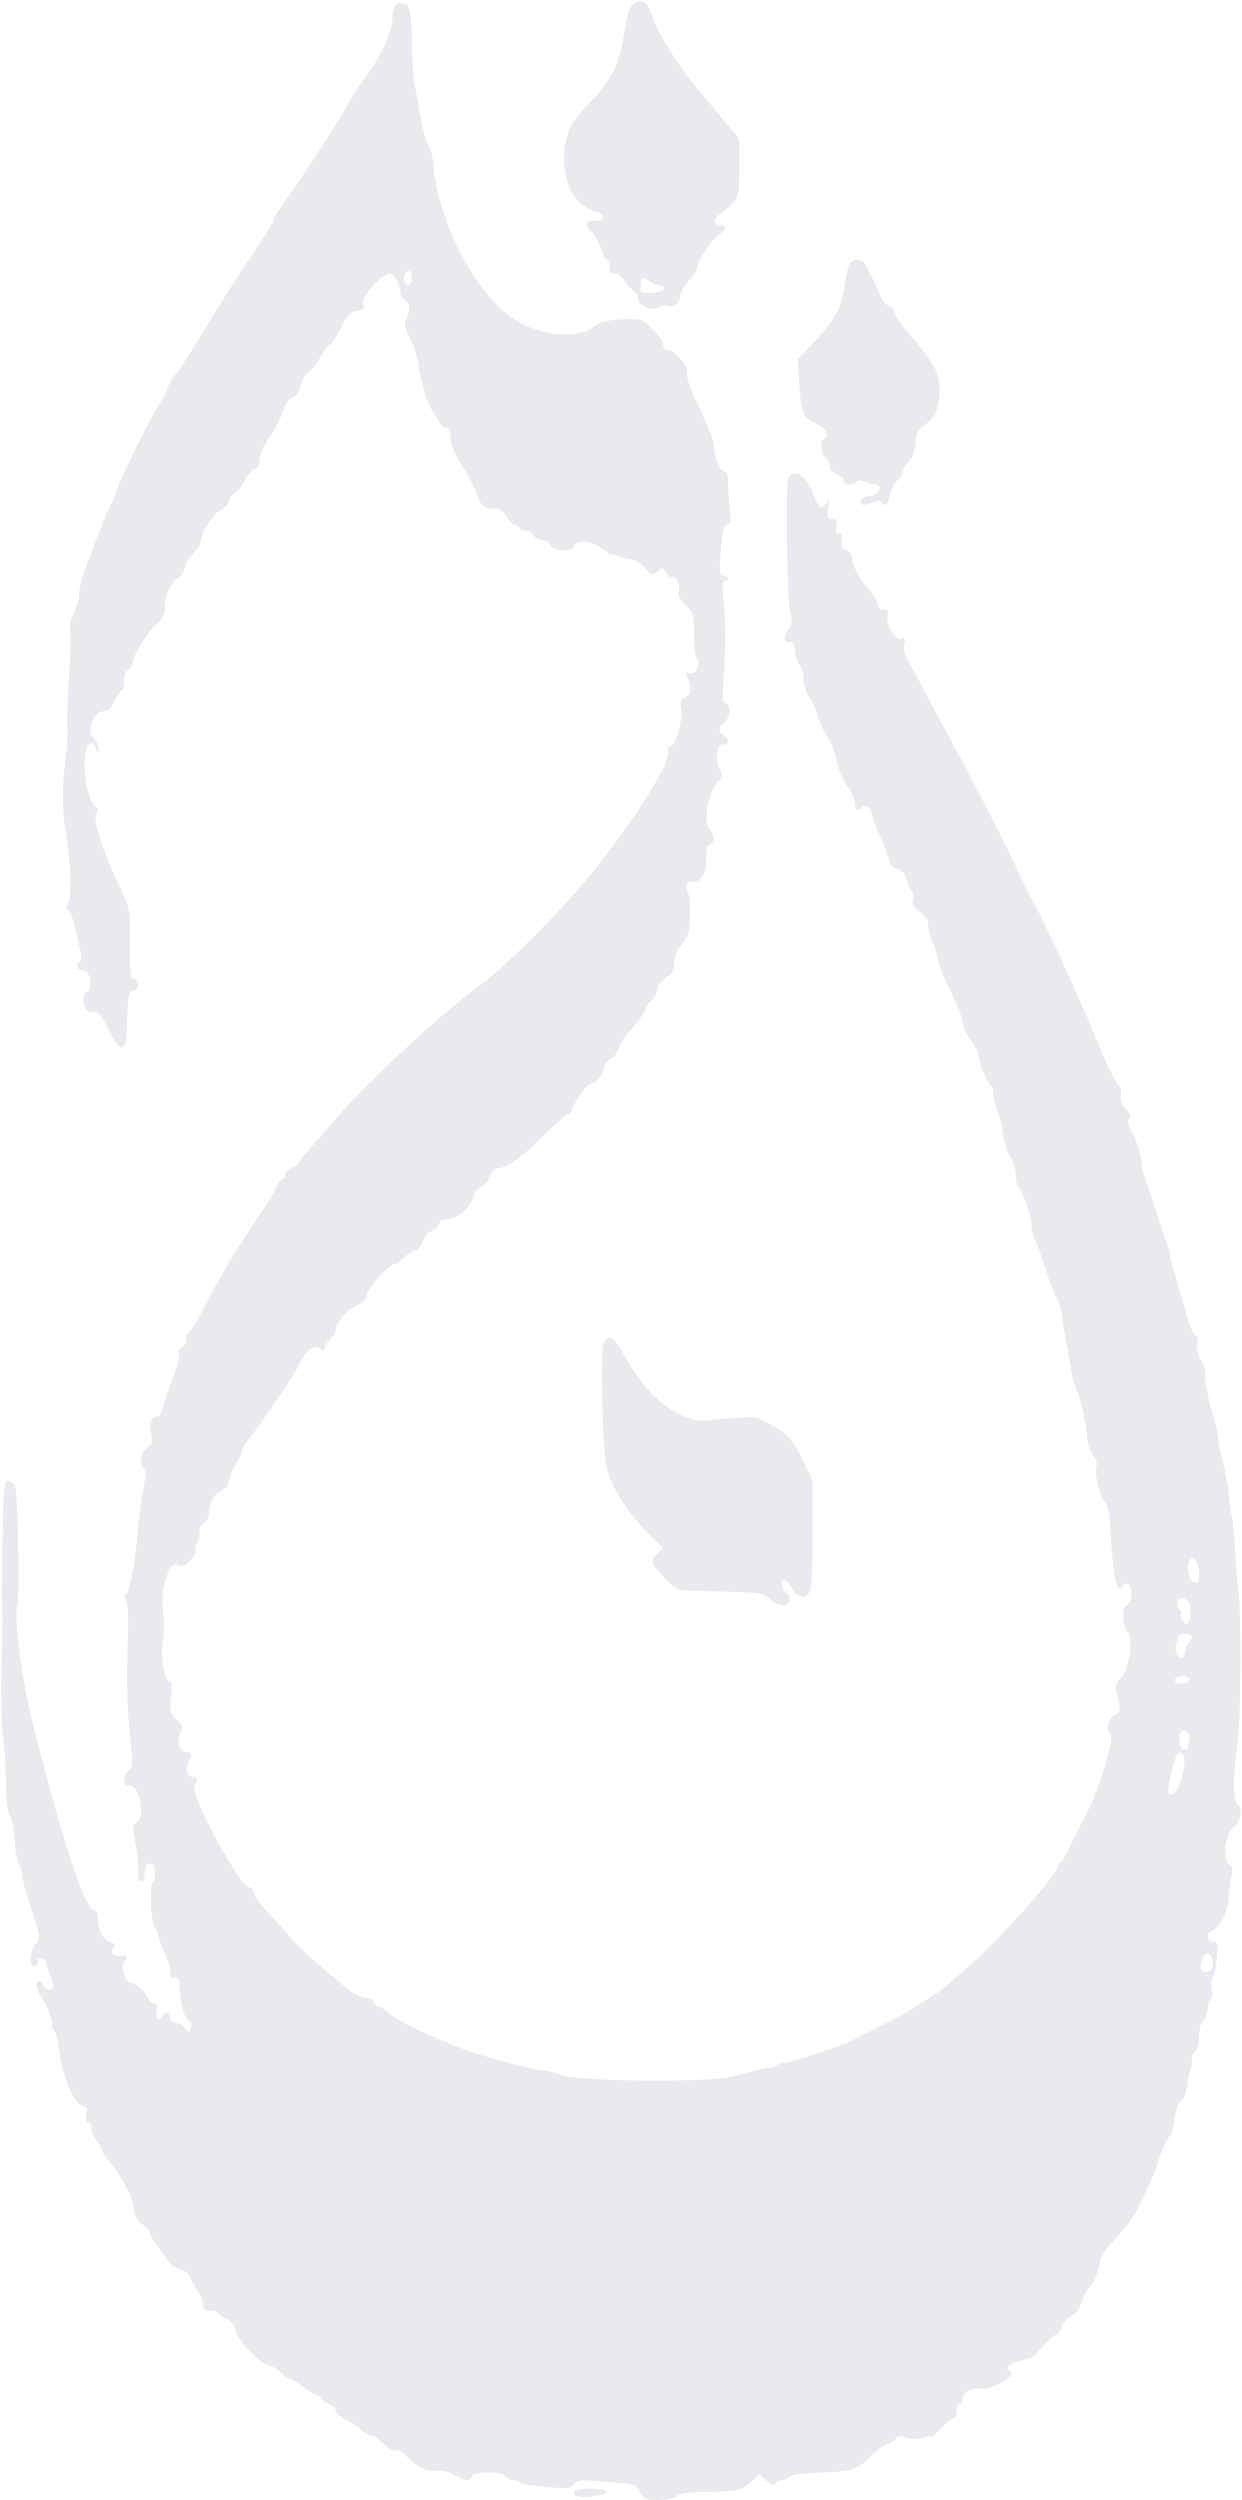
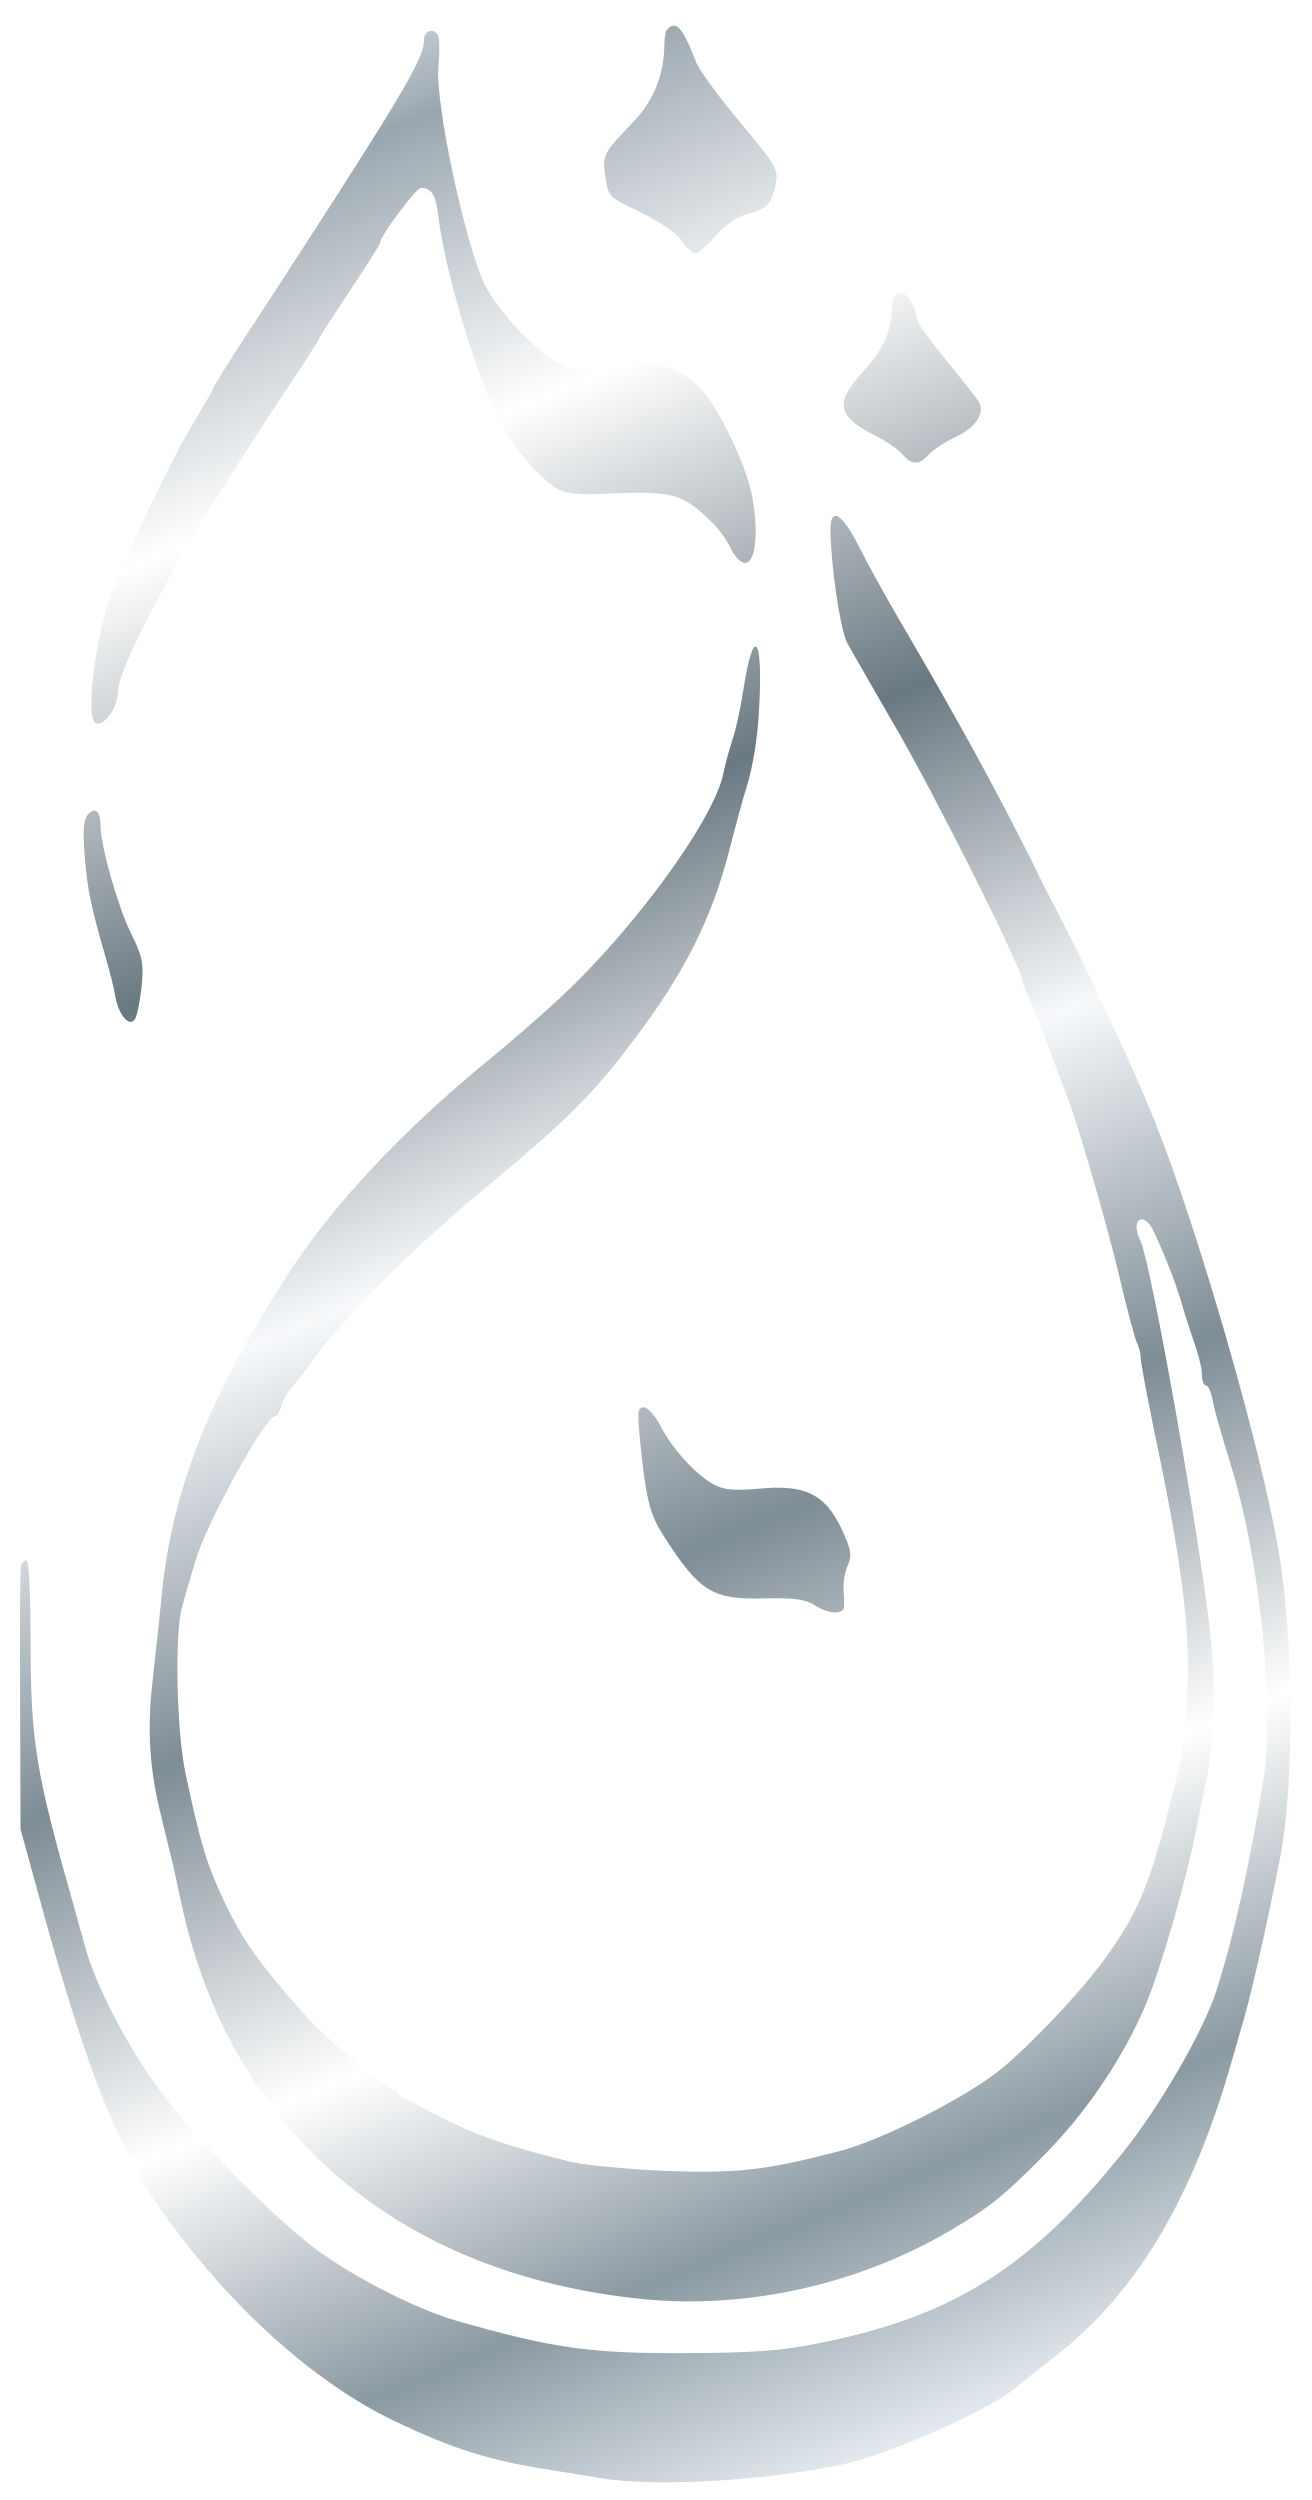
- <svg xmlns="http://www.w3.org/2000/svg" version="1.0" width="440pt" height="886pt" viewBox="0 0 440 886" preserveAspectRatio="xMidYMid meet">
-   <g transform="translate(0,886) scale(0.1,-0.1)" fill="#e8eaed" stroke="none">
-     <path d="M2245 8846 c-11 -8 -21 -33 -26 -62 -25 -159 -41 -195 -136 -295 -62 -65 -82 -108 -84 -180 -3 -107 39 -178 123 -204 28 -9 16 -31 -16 -27 -31 3 -35 -17 -8 -42 11 -9 24 -34 31 -56 6 -22 16 -40 21 -40 6 0 10 -11 10 -25 0 -18 5 -25 20 -25 10 0 25 -10 31 -22 7 -13 20 -29 31 -36 10 -7 18 -20 18 -27 0 -27 48 -50 74 -35 13 7 29 9 35 5 16 -9 41 13 41 36 0 10 14 34 30 52 17 19 30 40 30 47 0 21 52 101 76 117 27 17 31 33 10 33 -24 0 -30 22 -11 36 74 55 75 56 75 168 l0 103 -61 74 c-34 41 -79 94 -99 119 -52 63 -125 178 -139 220 -24 73 -44 90 -76 66z m88 -997 c35 -7 22 -24 -20 -27 -40 -3 -43 -1 -43 21 0 32 10 40 29 23 9 -8 24 -16 34 -17z M1396 8834 c-3 -9 -6 -31 -6 -50 0 -35 -54 -149 -90 -189 -9 -11 -40 -58 -67 -105 -60 -101 -142 -228 -212 -327 -28 -39 -51 -75 -51 -80 0 -10 -28 -55 -121 -193 -31 -47 -92 -144 -135 -215 -43 -72 -83 -134 -90 -140 -8 -5 -21 -28 -30 -50 -9 -22 -24 -51 -34 -65 -29 -43 -150 -290 -150 -308 0 -4 -7 -20 -16 -37 -15 -29 -40 -92 -90 -225 -13 -36 -24 -78 -24 -95 0 -16 -9 -49 -20 -72 -10 -24 -16 -44 -12 -47 4 -2 3 -66 -1 -143 -10 -162 -11 -178 -8 -218 1 -16 -1 -50 -4 -75 -16 -129 -16 -209 -1 -295 18 -103 21 -241 5 -250 -7 -5 -6 -12 4 -23 8 -10 17 -30 20 -47 3 -16 11 -52 18 -78 10 -40 10 -50 0 -57 -16 -9 -6 -30 14 -30 26 0 36 -58 13 -74 -28 -20 -8 -81 24 -73 15 4 25 -7 51 -59 47 -96 66 -88 68 27 1 89 6 109 25 109 8 0 14 9 14 20 0 11 -7 20 -15 20 -13 0 -15 19 -14 123 1 121 1 122 -36 202 -63 136 -98 244 -84 261 9 12 9 17 -4 27 -35 27 -52 192 -22 217 12 10 16 8 24 -11 9 -23 10 -23 10 -3 1 12 -6 27 -14 34 -31 26 -5 100 36 100 13 0 25 12 35 35 8 19 19 35 24 35 6 0 10 16 10 35 0 22 6 38 15 41 8 4 15 15 15 27 0 22 62 121 84 134 19 11 37 49 31 65 -8 20 22 86 44 98 11 5 22 23 26 39 3 16 17 39 31 51 13 13 24 29 24 36 0 31 46 105 72 116 15 7 28 21 28 30 0 10 9 22 20 28 10 6 27 26 36 45 9 19 24 37 35 40 13 4 19 16 19 36 0 17 14 48 34 77 19 26 40 67 48 91 8 27 21 46 35 52 13 5 24 20 28 41 4 18 16 39 26 46 10 7 30 33 45 57 14 25 30 45 34 45 4 0 21 26 38 58 24 45 35 58 57 60 22 3 26 7 21 27 -6 24 68 105 96 105 14 0 38 -45 38 -71 0 -9 7 -19 15 -23 18 -6 20 -39 4 -67 -8 -16 -5 -30 14 -67 13 -26 28 -72 31 -102 8 -57 32 -135 50 -159 6 -7 15 -23 21 -35 6 -11 17 -21 25 -21 9 0 15 -13 17 -38 1 -24 15 -58 37 -91 19 -29 42 -72 52 -97 22 -57 23 -58 63 -61 24 -2 36 -9 47 -30 8 -15 21 -28 29 -28 8 0 15 -4 15 -10 0 -5 9 -10 20 -10 10 0 23 -7 28 -15 4 -9 19 -17 31 -18 12 -1 27 -9 32 -19 12 -23 77 -25 85 -3 9 24 62 18 100 -11 19 -15 34 -23 34 -20 0 4 9 2 19 -4 11 -5 32 -11 46 -12 16 -2 38 -15 51 -31 24 -28 26 -29 44 -12 17 16 19 16 30 -4 6 -12 15 -19 19 -16 15 9 33 -24 27 -48 -4 -18 2 -31 24 -52 28 -27 30 -33 30 -105 0 -42 5 -81 11 -87 16 -16 -8 -56 -28 -49 -11 5 -13 2 -8 -11 18 -43 17 -61 -5 -73 -18 -10 -21 -18 -16 -43 7 -36 -19 -126 -39 -134 -8 -2 -11 -11 -8 -19 12 -33 -122 -247 -279 -440 -90 -112 -300 -322 -375 -377 -142 -102 -400 -340 -515 -473 -39 -46 -86 -100 -105 -120 -18 -20 -33 -40 -33 -44 0 -4 -11 -12 -25 -18 -14 -6 -25 -18 -25 -27 0 -8 -5 -15 -10 -15 -6 0 -15 -12 -21 -27 -6 -16 -31 -59 -57 -96 -74 -107 -150 -234 -198 -329 -24 -49 -49 -88 -54 -88 -6 0 -10 -11 -10 -25 0 -14 -7 -28 -16 -32 -8 -3 -13 -12 -9 -21 3 -8 -8 -49 -24 -91 -16 -42 -32 -88 -35 -103 -4 -16 -13 -28 -20 -28 -19 0 -28 -27 -20 -66 5 -26 2 -35 -15 -46 -22 -14 -28 -57 -11 -74 8 -8 7 -26 0 -60 -6 -27 -15 -92 -20 -144 -11 -123 -28 -221 -42 -238 -8 -9 -8 -16 -1 -23 7 -7 9 -71 5 -186 -3 -112 0 -217 8 -291 12 -104 11 -116 -4 -127 -22 -17 -22 -57 1 -53 37 6 61 -111 27 -130 -13 -7 -14 -17 -5 -67 6 -32 11 -78 11 -103 0 -31 4 -42 13 -39 6 2 11 15 9 27 -2 24 15 43 30 34 11 -7 10 -62 -2 -69 -12 -7 -4 -145 10 -159 5 -5 10 -16 10 -24 0 -7 11 -37 25 -66 14 -31 22 -61 19 -71 -5 -12 -2 -16 12 -13 16 2 19 -4 21 -37 3 -59 13 -98 30 -112 10 -7 13 -19 9 -30 -7 -17 -8 -17 -20 0 -7 9 -21 17 -31 17 -9 0 -19 9 -22 20 -6 24 -19 26 -27 4 -9 -24 -28 -5 -22 22 5 17 2 24 -9 24 -8 0 -15 4 -15 9 0 14 -45 61 -58 61 -23 0 -47 50 -34 71 16 25 15 31 -5 27 -29 -4 -46 11 -32 28 10 12 9 16 -8 20 -26 7 -46 45 -46 84 0 19 -5 30 -14 30 -31 0 -111 243 -214 650 -43 171 -71 385 -57 437 8 29 1 387 -8 416 -5 17 -33 25 -35 10 0 -5 -3 -17 -5 -28 -4 -20 -10 -381 -6 -420 1 -11 0 -103 -3 -205 -2 -102 0 -210 5 -240 5 -30 10 -102 11 -160 1 -70 6 -112 15 -127 8 -12 15 -48 15 -80 1 -32 8 -70 15 -85 8 -15 14 -36 14 -47 0 -12 8 -47 19 -78 45 -139 45 -142 29 -160 -28 -32 -26 -95 3 -78 5 4 6 11 3 17 -4 6 1 8 12 6 11 -2 19 -10 20 -18 0 -8 5 -28 12 -43 7 -16 12 -33 12 -38 0 -15 -30 -10 -36 6 -4 8 -10 15 -15 15 -16 0 -10 -36 10 -61 19 -24 44 -99 34 -99 -3 0 0 -7 7 -15 7 -9 14 -28 16 -43 11 -111 52 -217 88 -226 14 -4 17 -11 12 -29 -4 -17 -1 -27 10 -31 8 -3 12 -11 8 -17 -3 -6 3 -24 15 -40 11 -15 21 -32 21 -37 0 -5 9 -20 20 -33 47 -55 87 -129 93 -170 4 -31 13 -49 31 -62 14 -10 26 -23 26 -29 0 -6 12 -27 27 -47 16 -20 33 -45 39 -56 6 -10 25 -23 42 -27 19 -5 33 -17 38 -31 3 -12 15 -34 25 -49 11 -14 19 -36 19 -47 0 -18 19 -28 34 -18 2 1 12 -5 22 -14 11 -9 26 -19 36 -22 9 -3 19 -19 22 -34 9 -39 84 -118 121 -127 16 -4 35 -16 43 -27 7 -10 19 -19 26 -19 7 0 30 -13 52 -30 21 -16 45 -30 52 -30 6 0 12 -5 12 -10 0 -6 11 -15 25 -20 14 -5 25 -16 25 -24 0 -7 15 -21 32 -29 18 -9 43 -25 55 -36 12 -12 29 -21 37 -21 8 0 28 -14 45 -31 17 -17 36 -27 42 -24 6 4 18 0 27 -9 57 -54 83 -68 116 -63 23 4 43 -1 65 -14 37 -22 57 -24 64 -5 7 18 103 18 118 0 6 -8 19 -14 29 -14 9 0 20 -3 24 -7 8 -8 15 -9 119 -19 48 -5 61 -3 71 12 11 15 24 16 97 10 122 -10 123 -10 137 -39 12 -24 19 -27 66 -27 33 0 58 5 65 14 8 10 41 14 118 15 103 2 108 3 141 32 l34 30 25 -23 c18 -16 27 -19 30 -10 3 6 12 12 22 12 9 0 22 5 29 12 6 6 46 13 89 14 134 5 148 9 195 56 23 23 51 44 62 45 10 2 24 10 30 19 9 12 17 13 38 5 16 -6 38 -7 57 -1 17 5 31 6 31 3 0 -3 16 10 35 30 20 21 40 37 45 37 6 0 10 11 10 25 0 14 5 25 10 25 6 0 10 6 10 13 0 27 35 48 68 41 34 -7 125 47 103 61 -20 12 -11 23 27 36 20 7 40 12 44 11 4 -1 22 16 39 38 18 22 40 42 50 45 10 3 19 16 21 27 2 12 16 29 33 38 19 10 32 28 38 51 5 18 19 45 32 59 13 14 26 44 30 68 4 26 18 54 33 71 58 60 94 108 113 151 11 25 29 63 40 85 10 22 19 45 19 51 0 16 39 102 49 108 4 3 11 29 14 57 4 31 13 56 23 64 10 7 19 28 20 46 2 19 7 47 13 62 6 15 8 33 5 40 -3 8 2 20 11 27 9 8 15 29 15 55 0 26 6 48 15 55 8 7 15 25 15 41 0 15 5 31 11 34 6 4 7 19 4 36 -4 17 -2 35 3 42 6 7 12 38 15 70 4 51 2 57 -14 57 -22 0 -26 28 -6 36 29 11 59 66 61 112 2 26 6 63 10 83 6 29 4 37 -9 42 -23 10 -13 106 14 128 27 22 38 68 20 80 -19 11 -21 103 -4 214 14 91 15 491 2 565 -3 19 -8 81 -11 138 -3 57 -8 107 -11 111 -2 5 -7 36 -9 69 -3 33 -12 84 -20 113 -8 30 -17 72 -19 94 -3 22 -9 54 -15 70 -18 57 -34 134 -31 157 2 13 -5 35 -15 50 -12 18 -16 37 -12 52 3 14 1 28 -5 31 -11 7 -28 46 -35 79 -2 11 -10 40 -18 65 -33 109 -39 130 -40 148 -1 10 -7 29 -13 43 -6 14 -21 59 -33 100 -13 41 -29 90 -37 108 -8 17 -17 55 -20 84 -3 28 -17 70 -29 92 -16 28 -20 44 -13 52 7 9 4 19 -11 34 -16 16 -21 31 -18 51 3 16 1 29 -4 29 -8 0 -47 79 -88 180 -12 30 -33 80 -47 110 -14 30 -31 69 -38 85 -38 87 -109 236 -131 275 -14 25 -39 74 -55 110 -52 112 -178 356 -241 470 -14 25 -48 88 -75 140 -28 52 -60 113 -72 134 -15 26 -20 47 -16 64 5 20 3 23 -10 18 -21 -8 -57 51 -50 82 4 17 1 22 -15 22 -13 0 -20 7 -20 19 0 10 -13 33 -30 51 -33 36 -60 85 -60 111 0 10 -9 23 -21 30 -15 8 -20 18 -16 35 3 17 0 24 -10 24 -11 0 -13 7 -9 25 5 21 3 25 -14 25 -18 0 -20 5 -15 43 4 34 4 38 -5 19 -14 -33 -31 -23 -49 29 -22 61 -66 91 -87 57 -11 -18 -5 -437 7 -481 8 -32 7 -42 -5 -56 -21 -23 -20 -49 2 -47 13 1 18 -8 20 -34 2 -19 9 -42 17 -50 7 -8 13 -30 13 -49 0 -19 9 -46 19 -60 11 -14 25 -46 32 -70 7 -24 24 -61 38 -82 13 -21 27 -57 30 -81 4 -23 19 -60 35 -82 15 -21 28 -50 28 -63 0 -24 14 -31 25 -13 8 14 35 -6 35 -26 0 -7 10 -35 21 -61 31 -69 38 -86 41 -108 2 -11 14 -22 27 -25 16 -4 27 -15 32 -33 4 -16 13 -35 19 -42 6 -8 9 -23 5 -34 -4 -15 2 -26 25 -42 21 -16 30 -31 30 -51 0 -16 6 -41 14 -56 8 -15 17 -46 21 -67 4 -22 25 -73 46 -113 21 -41 39 -85 39 -98 0 -14 13 -45 30 -69 17 -24 30 -53 30 -64 0 -22 31 -94 43 -99 4 -2 7 -15 7 -28 0 -14 7 -41 15 -60 8 -19 17 -59 21 -87 3 -29 14 -64 25 -79 10 -15 19 -43 19 -62 0 -19 4 -37 9 -41 13 -7 54 -132 47 -143 -2 -4 4 -26 13 -48 10 -23 29 -74 41 -115 13 -41 29 -81 35 -89 7 -8 15 -37 19 -65 3 -27 11 -72 16 -100 6 -27 13 -70 17 -95 3 -25 12 -54 18 -65 13 -20 35 -122 40 -183 2 -18 11 -42 20 -52 10 -12 15 -26 11 -37 -9 -22 14 -115 31 -128 8 -6 15 -42 18 -90 10 -184 23 -241 45 -205 12 20 30 2 30 -31 0 -17 -6 -32 -15 -35 -21 -8 -19 -72 1 -96 23 -25 6 -136 -26 -168 -15 -15 -20 -28 -15 -43 17 -54 17 -77 0 -83 -23 -9 -40 -55 -23 -65 10 -6 9 -19 -1 -61 -24 -99 -54 -178 -99 -262 -18 -33 -40 -78 -49 -98 -9 -21 -20 -38 -25 -38 -4 0 -8 -5 -8 -11 0 -32 -229 -287 -341 -379 -23 -19 -50 -42 -60 -51 -9 -10 -38 -30 -64 -45 -26 -16 -59 -37 -73 -46 -15 -9 -61 -33 -102 -54 -41 -20 -84 -41 -94 -47 -38 -19 -211 -77 -232 -77 -11 0 -24 -3 -28 -7 -3 -4 -12 -8 -19 -9 -61 -11 -88 -17 -127 -30 -78 -27 -576 -22 -630 5 -8 5 -33 11 -55 14 -63 9 -105 20 -230 57 -101 30 -287 116 -322 149 -12 12 -27 21 -33 21 -6 0 -13 7 -16 15 -4 8 -16 15 -28 15 -12 0 -36 10 -52 23 -64 47 -214 181 -214 190 0 2 -29 35 -65 72 -36 38 -65 76 -65 85 0 10 -8 20 -18 22 -37 10 -211 332 -193 360 15 24 14 25 -10 31 -22 6 -23 25 -4 70 5 13 2 17 -14 17 -26 0 -38 39 -21 70 10 18 8 25 -14 45 -24 22 -26 29 -20 80 4 34 3 55 -3 55 -20 0 -35 84 -26 146 5 32 5 79 1 103 -13 76 25 192 54 163 15 -15 69 33 61 54 -3 8 0 21 7 29 7 8 10 24 7 35 -3 13 1 24 14 30 11 6 19 21 19 35 0 36 19 71 46 84 13 6 24 19 24 28 0 10 11 38 25 62 14 23 25 47 25 53 0 5 9 22 21 36 51 66 161 227 174 256 25 56 54 82 76 68 15 -10 19 -10 19 1 0 7 9 20 20 30 11 9 20 24 20 32 0 27 32 66 72 86 25 13 38 26 38 40 0 21 80 109 99 109 5 0 21 11 35 25 14 14 32 25 40 25 8 0 19 14 25 31 6 17 20 33 30 36 11 3 23 14 26 24 4 12 16 19 32 19 34 0 75 34 88 73 5 18 19 36 31 41 11 5 26 22 32 38 5 15 17 28 25 28 32 0 86 38 160 112 43 43 83 78 88 78 5 0 13 8 16 18 12 33 56 92 68 92 18 0 45 34 45 56 0 11 10 24 22 29 12 6 26 24 32 40 6 17 19 40 29 50 34 38 67 83 67 92 0 6 9 18 20 28 11 10 20 28 20 39 0 12 13 29 30 41 23 16 30 27 30 54 0 21 9 44 25 63 14 16 26 37 26 46 7 71 5 129 -3 139 -15 19 -1 45 20 39 25 -8 47 34 45 85 -1 27 3 42 13 46 19 7 18 32 -3 55 -22 24 -3 131 30 165 18 20 19 26 8 46 -18 34 -11 93 12 89 21 -4 23 24 2 32 -19 7 -20 32 -2 43 23 13 30 62 11 70 -14 5 -15 17 -10 82 8 107 8 205 0 284 -5 48 -4 67 5 67 6 0 11 5 11 10 0 6 -7 10 -15 10 -17 0 -18 33 -6 130 4 39 10 54 20 52 11 -2 13 8 8 50 -4 29 -7 72 -7 96 0 30 -4 42 -15 42 -13 0 -35 55 -35 92 0 17 -18 61 -69 171 -18 38 -29 76 -26 86 7 21 -44 81 -69 81 -9 0 -16 8 -16 19 0 10 -17 35 -37 55 -37 36 -39 37 -110 34 -49 -3 -77 -9 -90 -20 -62 -56 -215 -39 -310 34 -132 101 -257 354 -267 538 -1 19 -9 49 -19 67 -9 17 -21 62 -27 100 -6 37 -14 86 -20 108 -5 22 -10 89 -10 148 0 60 -5 117 -10 128 -13 23 -46 25 -54 3z m64 -959 c0 -26 -14 -33 -25 -15 -9 14 1 40 15 40 5 0 10 -11 10 -25z m2789 -4586 c2 -34 -1 -40 -16 -37 -18 3 -30 46 -19 74 10 27 32 3 35 -37z m-41 -101 c14 -14 16 -57 3 -77 -7 -11 -11 -9 -20 8 -7 11 -9 21 -5 21 3 0 1 7 -6 15 -23 28 3 58 28 33z m16 -127 c3 -5 -1 -14 -9 -21 -8 -7 -15 -21 -15 -31 0 -10 -4 -20 -9 -24 -13 -7 -30 25 -24 45 3 8 6 21 8 28 5 14 41 16 49 3z m-9 -150 c7 -12 -31 -25 -45 -16 -6 4 -8 11 -5 16 8 12 42 12 50 0z m1 -215 c-3 -11 -6 -24 -6 -28 0 -5 -7 -8 -15 -8 -15 0 -22 50 -9 63 13 13 35 -6 30 -27z m-20 -61 c11 -28 -20 -130 -40 -133 -17 -4 -18 1 -12 39 14 91 37 133 52 94z m102 -728 c2 -18 -2 -29 -13 -33 -26 -10 -37 9 -25 40 12 34 34 29 38 -7z M3012 7928 c-5 -7 -13 -38 -17 -68 -12 -90 -32 -129 -101 -203 l-67 -70 6 -86 c6 -107 10 -117 58 -142 38 -19 50 -41 29 -54 -15 -9 -12 -51 5 -65 8 -7 15 -21 15 -31 0 -12 10 -23 25 -29 14 -5 25 -16 25 -25 0 -15 24 -16 48 -2 6 5 18 5 25 0 6 -4 21 -8 32 -8 37 0 25 -39 -12 -43 -21 -2 -33 -9 -33 -18 0 -16 9 -18 44 -4 16 6 27 6 31 0 12 -19 23 -9 29 26 4 19 16 43 27 52 10 9 19 23 19 31 0 8 10 25 22 38 15 16 22 37 23 65 1 28 7 45 21 54 51 35 64 64 64 145 0 46 -30 98 -107 184 -29 33 -53 68 -53 77 0 9 -8 19 -19 23 -10 3 -26 24 -36 48 -9 23 -21 49 -26 57 -5 8 -13 25 -19 38 -10 24 -42 29 -58 10z M2139 4099 c-13 -26 -3 -396 13 -449 24 -79 81 -164 161 -240 l38 -36 -20 -18 c-28 -26 -27 -31 20 -84 31 -36 48 -47 72 -49 18 0 87 -2 155 -4 112 -3 126 -5 150 -26 15 -13 35 -23 45 -23 25 0 34 30 14 45 -19 13 -23 45 -7 45 6 0 19 -13 28 -30 19 -34 47 -39 62 -11 6 12 10 97 10 206 l0 186 -34 73 c-34 75 -66 107 -139 141 -37 17 -41 17 -197 1 -92 -9 -203 70 -279 199 -60 105 -71 113 -92 74z M2035 30 c-3 -6 0 -13 8 -16 25 -9 100 0 105 14 5 15 -104 17 -113 2z" />
-   </g>
+ <svg xmlns="http://www.w3.org/2000/svg" width="300" height="572" viewBox="4 2 300 572" fill="none" role="img" aria-labelledby="mark-title">
+   <defs>
+     <linearGradient id="silver" gradientUnits="userSpaceOnUse" x1="28" y1="8" x2="250" y2="548">
+       <stop offset="0" stop-color="#ffffff" />
+       <stop offset="0.08" stop-color="#9aa6af" />
+       <stop offset="0.2" stop-color="#ffffff" />
+       <stop offset="0.36" stop-color="#6a7881" />
+       <stop offset="0.5" stop-color="#f7f9fb" />
+       <stop offset="0.64" stop-color="#7e8c95" />
+       <stop offset="0.78" stop-color="#ffffff" />
+       <stop offset="0.9" stop-color="#8b99a2" />
+       <stop offset="1" stop-color="#e8eef2" />
+     </linearGradient>
+   </defs>
+   <path fill="url(#silver)" d="M156.70 8.70 C156.30 9.00 156.00 10.70 156.00 12.40 C155.90 19.10 153.60 24.90 149.00 29.80       C141.90 37.20 141.80 37.40 142.50 42.50 C143.20 47.00 143.30 47.10 150.40 50.50       C154.60 52.50 158.50 55.10 159.80 56.90 C161.00 58.60 162.60 60.00 163.20 60.00       C163.80 60.00 165.80 58.20 167.70 56.00 C169.90 53.50 172.50 51.70 174.90 51.00       C179.50 49.80 180.60 48.60 181.50 44.00 C182.10 40.70 181.60 39.90 173.20 29.80       C168.30 24.00 163.70 17.70 163.10 15.80 C160.20 8.30 158.70 6.60 156.70 8.70 Z M101.00 11.20       C101.00 15.60 95.70 24.50 59.70 79.70 C56.00 85.40 53.00 90.20 53.00 90.40       C53.00 90.70 51.00 94.20 48.60 98.20 C44.60 104.80 37.90 118.20 33.50 128.50       C32.50 130.70 31.10 133.80 30.40 135.50 C26.40 144.20 23.30 165.80 25.80 167.40       C27.70 168.50 31.00 163.80 31.00 160.10 C31.00 156.60 37.30 143.40 46.90 126.70       C50.00 121.30 62.60 101.50 70.00 90.40 C73.90 84.60 77.00 79.70 77.00 79.50       C77.00 79.30 80.20 74.30 84.00 68.60 C87.90 62.80 91.00 57.80 91.00 57.50       C91.00 56.00 99.20 45.00 100.30 45.00 C102.80 45.00 103.70 46.60 104.30 51.50       C105.70 63.40 112.60 86.90 117.80 97.30 C121.30 104.30 127.60 111.80 132.00 114.10       C133.60 114.90 137.10 115.30 141.50 115.00 C157.80 114.30 159.70 114.70 166.30 120.90       C167.90 122.30 170.10 125.20 171.10 127.30 C175.40 135.50 178.40 128.30 176.10 115.60       C174.70 108.00 167.70 93.80 163.60 90.20 C158.20 85.50 154.00 84.50 145.80 86.00       C135.50 87.80 131.10 86.30 123.50 78.40 C120.10 75.00 116.40 70.10 115.10 67.50       C110.50 58.30 103.50 25.50 104.30 17.20 C104.60 14.20 104.60 11.20 104.30 10.40       C103.50 8.20 101.00 8.80 101.00 11.20 Z M208.70 69.70 C208.30 70.00 208.00 71.50 208.00 73.00       C208.00 77.70 205.80 82.40 201.30 87.20 C194.90 94.20 195.50 97.30 204.50 101.80       C206.70 102.90 209.40 104.70 210.40 105.90 C212.80 108.50 214.20 108.50 216.60 105.90       C217.60 104.80 220.40 103.00 222.80 101.90 C227.20 99.80 229.40 96.60 228.00 94.00       C227.50 93.20 224.20 88.90 220.60 84.60 C217.00 80.20 214.00 76.10 214.00 75.50       C214.00 74.90 213.40 73.20 212.80 71.70 C211.50 69.10 210.00 68.30 208.70 69.70 Z M194.00 123.20       C194.10 131.40 196.20 145.80 197.80 149.00 C198.80 150.90 203.50 159.00 208.10 167.00       C217.50 182.90 238.00 223.90 238.00 226.60 C238.00 226.90 238.70 228.80 239.60 230.80       C241.70 235.70 242.40 237.40 245.00 244.50 C246.20 247.80 247.60 251.40 248.00 252.50       C250.20 257.70 257.20 281.90 260.10 294.00 C261.80 301.40 263.70 308.30 264.10 309.20       C264.60 310.20 265.00 311.70 265.00 312.70 C265.00 313.60 266.30 320.70 267.90 328.50       C274.30 358.80 276.30 374.30 275.70 387.90 C275.40 394.80 274.70 402.50 274.10 405.00       C267.40 433.00 265.00 439.10 255.80 451.50 C250.70 458.30 239.90 469.70 233.30 475.20       C225.80 481.50 205.80 491.70 196.00 494.20 C179.00 498.60 172.80 499.30 156.00 498.70       C147.50 498.30 137.80 497.40 134.50 496.60 C119.50 492.90 113.20 490.70 103.50 485.70       C101.30 484.50 98.50 483.10 97.30 482.50 C96.00 482.00 95.00 481.20 95.00 480.70       C95.00 480.30 94.50 480.00 93.90 480.00 C92.10 480.00 78.60 468.50 73.10 462.30       C62.90 450.70 59.80 446.30 55.50 437.50 C51.40 428.80 50.00 424.50 46.40 407.50       C44.40 398.00 43.90 375.50 45.70 369.50 C46.30 367.30 47.60 362.80 48.60 359.50       C51.00 350.80 64.70 326.00 67.00 326.00 C67.40 326.00 68.00 325.00 68.40 323.70       C68.70 322.50 69.70 320.60 70.70 319.50 C71.70 318.40 73.70 315.90 75.00 314.00       C82.10 303.80 98.30 287.70 116.60 272.50 C133.70 258.30 139.70 252.30 148.90 240.10       C160.60 224.70 166.90 212.10 170.90 196.40 C172.00 192.10 173.80 185.30 175.00 181.50       C176.30 177.20 177.40 170.40 177.70 163.80 C178.60 147.40 176.40 144.90 174.10 159.70       C173.50 163.70 172.40 168.90 171.60 171.20 C170.80 173.60 169.90 177.10 169.50 179.00       C167.60 188.30 153.10 209.10 137.20 225.40 C133.00 229.80 123.50 238.20 116.20 244.20       C95.90 260.80 80.00 277.80 69.60 294.00 C52.00 321.20 43.50 342.70 41.10 366.00       C40.60 371.20 39.60 380.50 38.90 386.70 C37.60 397.80 38.20 407.10 41.00 418.00       C41.40 419.90 42.30 423.30 42.80 425.50 C43.40 427.70 44.60 433.10 45.50 437.50       C56.70 489.70 95.40 522.70 151.80 528.10 C175.30 530.30 200.60 524.60 221.50 512.30       C230.70 506.80 233.00 505.00 242.50 495.50 C252.20 485.80 260.80 473.20 266.00 461.00       C269.60 452.60 276.00 430.20 278.00 419.00 C278.50 416.50 279.30 412.50 279.90 410.00       C281.70 401.70 282.20 388.60 281.10 377.50 C279.00 356.40 267.30 290.60 264.90 285.80       C263.60 283.20 263.80 281.00 265.30 281.00 C266.10 281.00 267.10 282.00 267.70 283.20       C270.30 288.60 272.70 294.80 274.00 299.00 C274.70 301.50 276.10 305.90 277.10 308.80       C278.20 311.70 279.00 315.20 279.00 316.50 C279.00 317.90 279.40 319.00 279.90 319.00       C280.40 319.00 281.00 320.20 281.30 321.70 C281.90 324.80 282.90 328.30 286.00 338.50       C292.30 359.40 295.70 392.80 293.10 409.00 C289.90 428.80 286.20 445.40 282.30 457.50       C279.30 466.80 269.40 483.90 261.00 494.40 C239.70 520.90 222.00 532.00 191.50 538.10       C182.60 539.90 176.80 540.30 161.00 540.40 C138.90 540.50 130.50 539.30 108.50 533.00       C99.40 530.40 85.20 523.20 76.40 516.70 C66.80 509.60 48.70 491.30 40.80 480.60       C33.30 470.50 25.90 456.40 23.50 447.50 C22.60 444.20 21.40 440.10 21.00 438.50       C12.20 407.60 11.00 400.80 11.00 377.20 C11.00 367.20 10.60 359.00 10.10 359.00       C9.60 359.00 9.00 359.60 8.80 360.20 C8.60 360.90 8.50 374.80 8.60 391.00 L8.70 420.50       L13.80 439.10 C23.70 475.00 30.80 493.10 40.60 507.20 C55.90 529.20 75.80 547.20 94.60 556.10       C107.40 562.20 115.90 564.90 128.50 566.90 C132.40 567.50 138.20 568.50 141.40 569.00       C153.60 571.00 177.00 569.80 195.70 566.10 C207.10 563.90 231.70 552.90 237.30 547.60       C238.00 547.00 241.10 544.50 244.20 542.10 C263.60 527.40 276.70 505.80 286.00 473.00       C286.70 470.50 287.60 467.40 288.00 466.00 C289.70 460.90 294.10 441.60 296.90 427.00       C300.20 410.30 300.00 377.00 296.50 356.60 C292.40 332.80 278.00 283.00 268.20 258.50       C262.80 245.10 252.40 222.90 244.30 207.50 C243.70 206.40 241.90 202.80 240.30 199.50       C231.50 181.90 223.70 167.80 212.50 148.50 C207.90 140.80 202.60 131.20 200.60 127.20       C196.70 119.40 194.00 117.80 194.00 123.20 Z M24.00 188.50       C23.10 189.60 22.90 192.30 23.40 198.10 C24.00 205.70 24.90 209.80 28.30 221.50       C29.10 224.20 30.10 228.10 30.40 230.10 C31.20 234.40 33.70 237.20 34.90 235.10       C35.40 234.40 36.00 231.10 36.40 227.80 C36.90 222.40 36.70 221.10 34.00 215.60       C30.90 209.30 27.00 195.50 27.00 190.80 C27.00 187.50 25.70 186.50 24.00 188.50 Z M150.40 331.20       C151.80 345.10 152.60 348.40 155.90 353.50 C164.10 366.30 167.10 368.10 179.20 367.70       C185.80 367.60 188.20 367.90 190.30 369.20 C193.40 371.30 197.00 371.50 197.10 369.70       C197.20 369.10 197.10 367.20 197.00 365.70 C196.90 364.10 197.30 361.60 198.00 360.10       C199.00 357.70 198.70 356.50 196.50 351.70 C192.80 343.90 188.20 341.60 177.80 342.60       C172.00 343.10 169.70 342.90 167.40 341.70 C163.40 339.60 157.60 333.30 155.10 328.20       C153.90 325.90 152.20 324.00 151.30 324.00 C149.90 324.00 149.80 324.90 150.40 331.20 Z" />
</svg>
